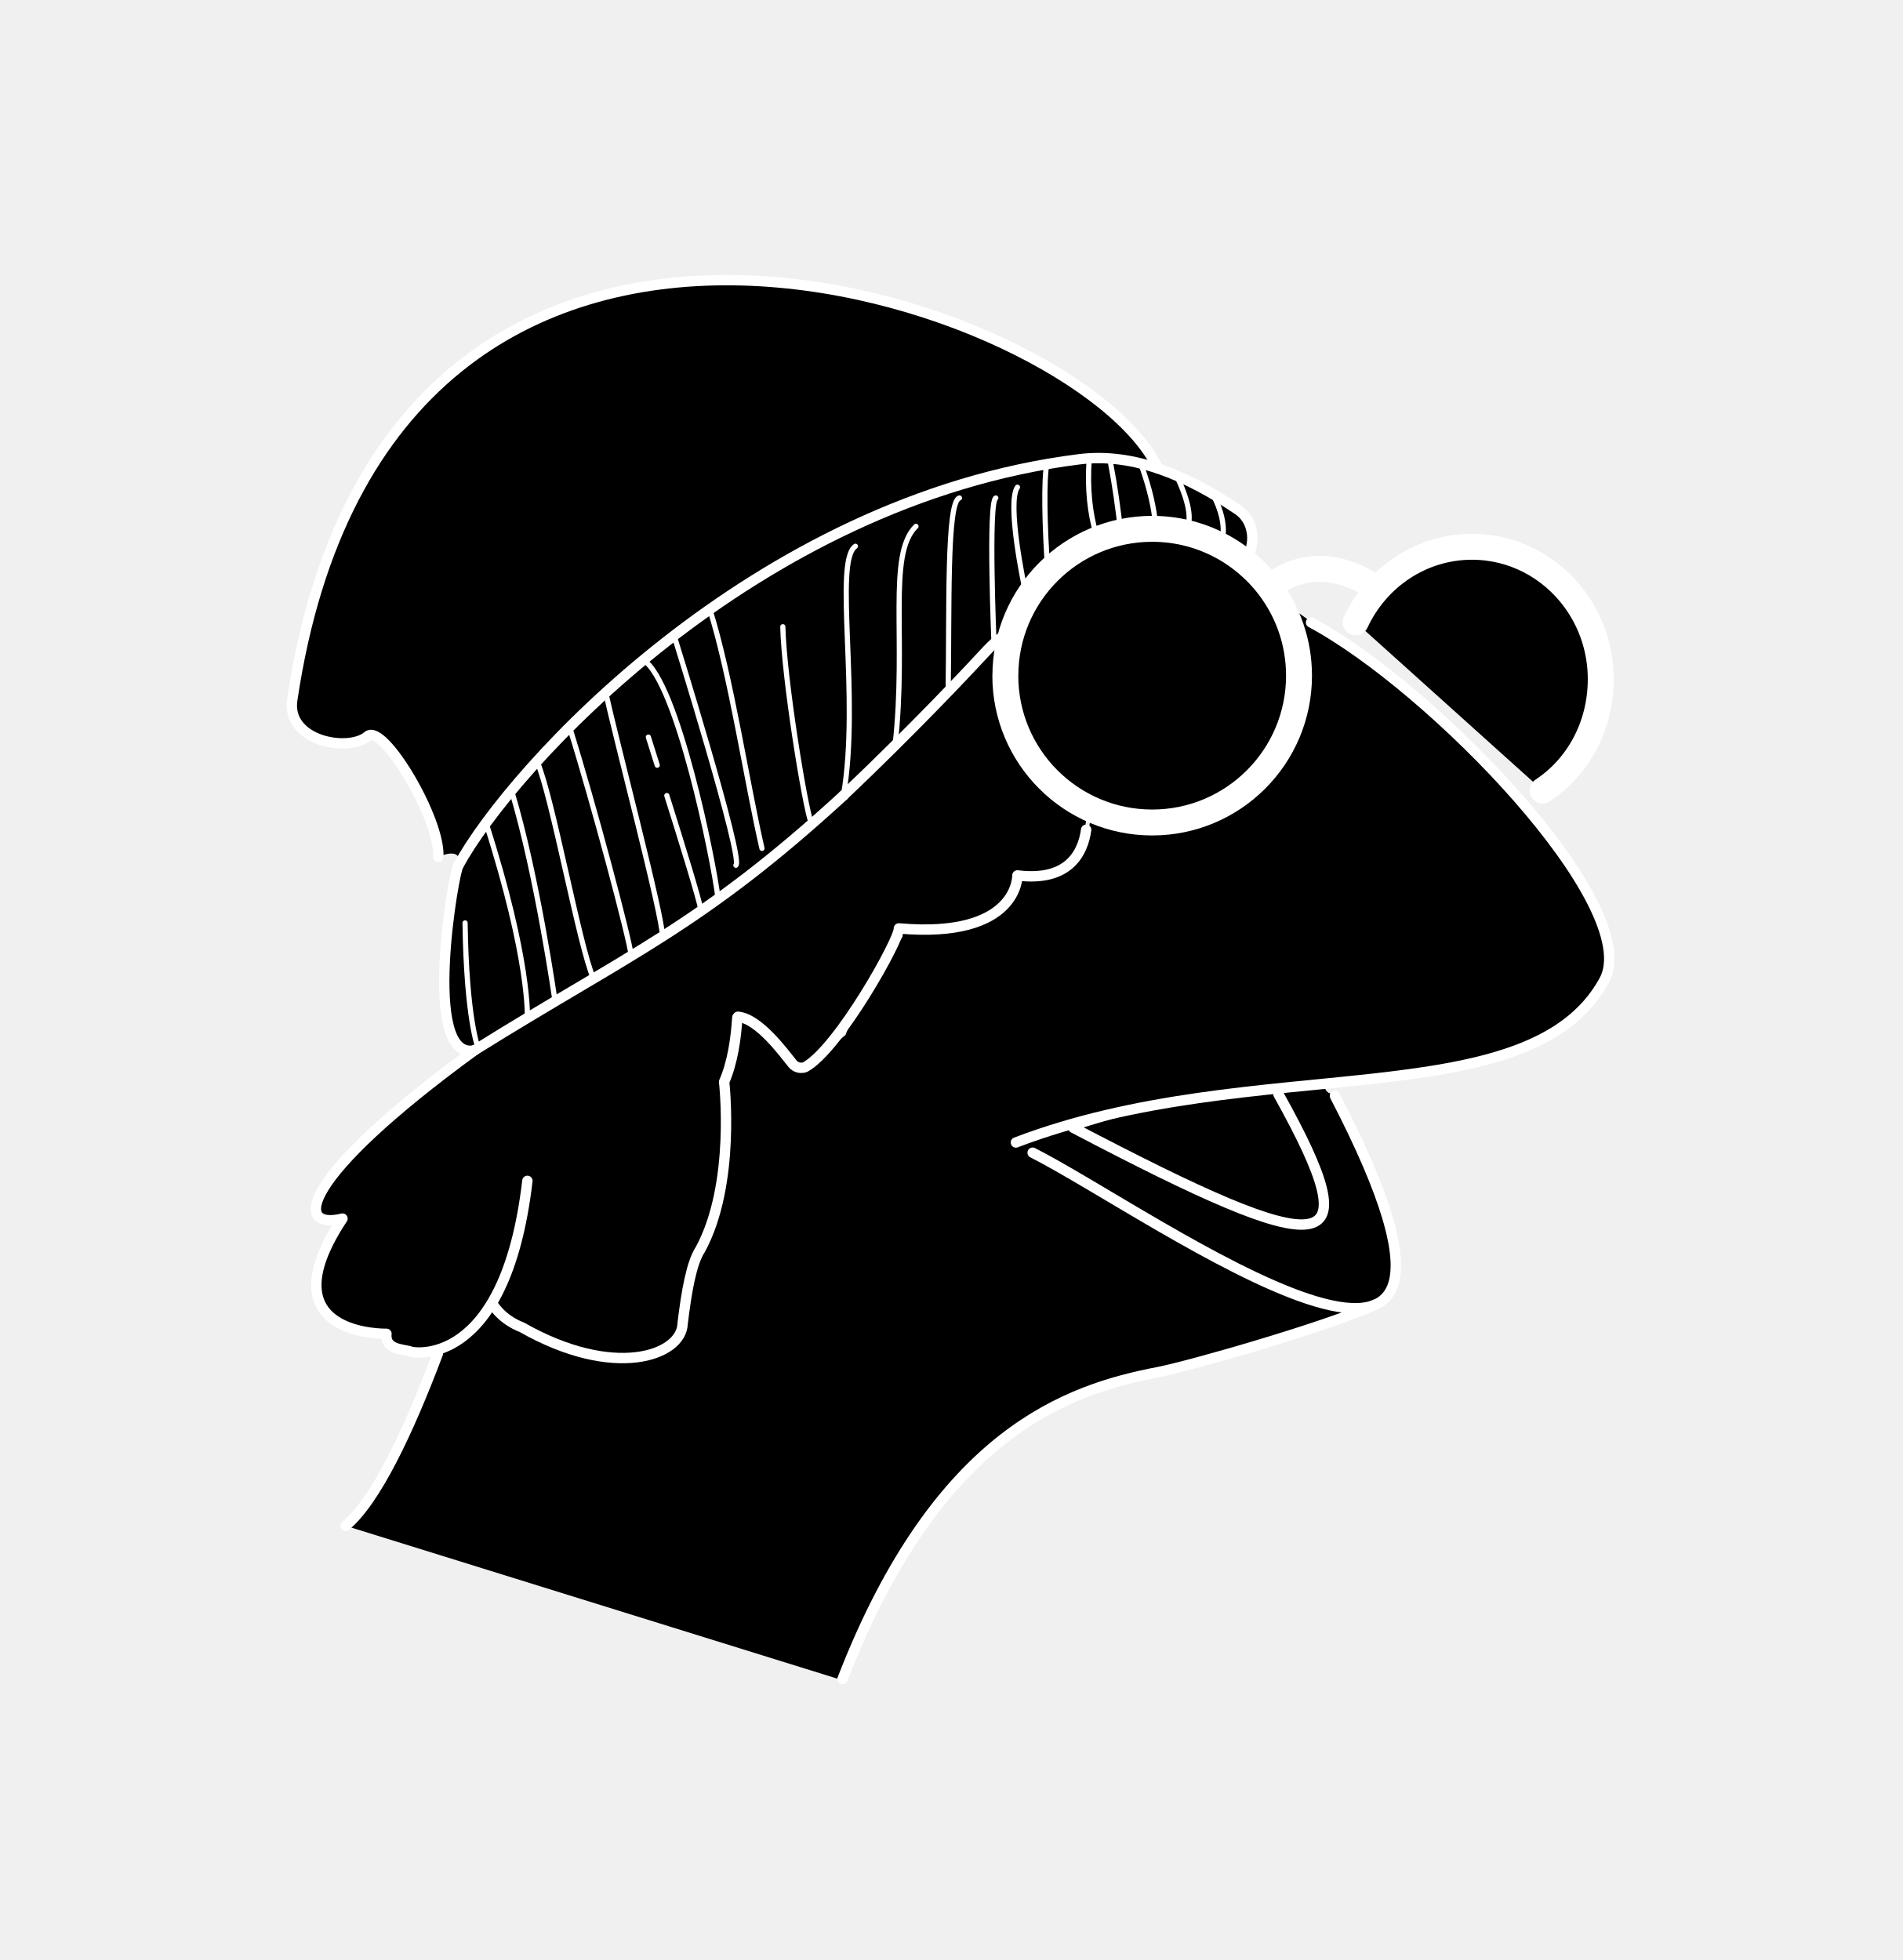
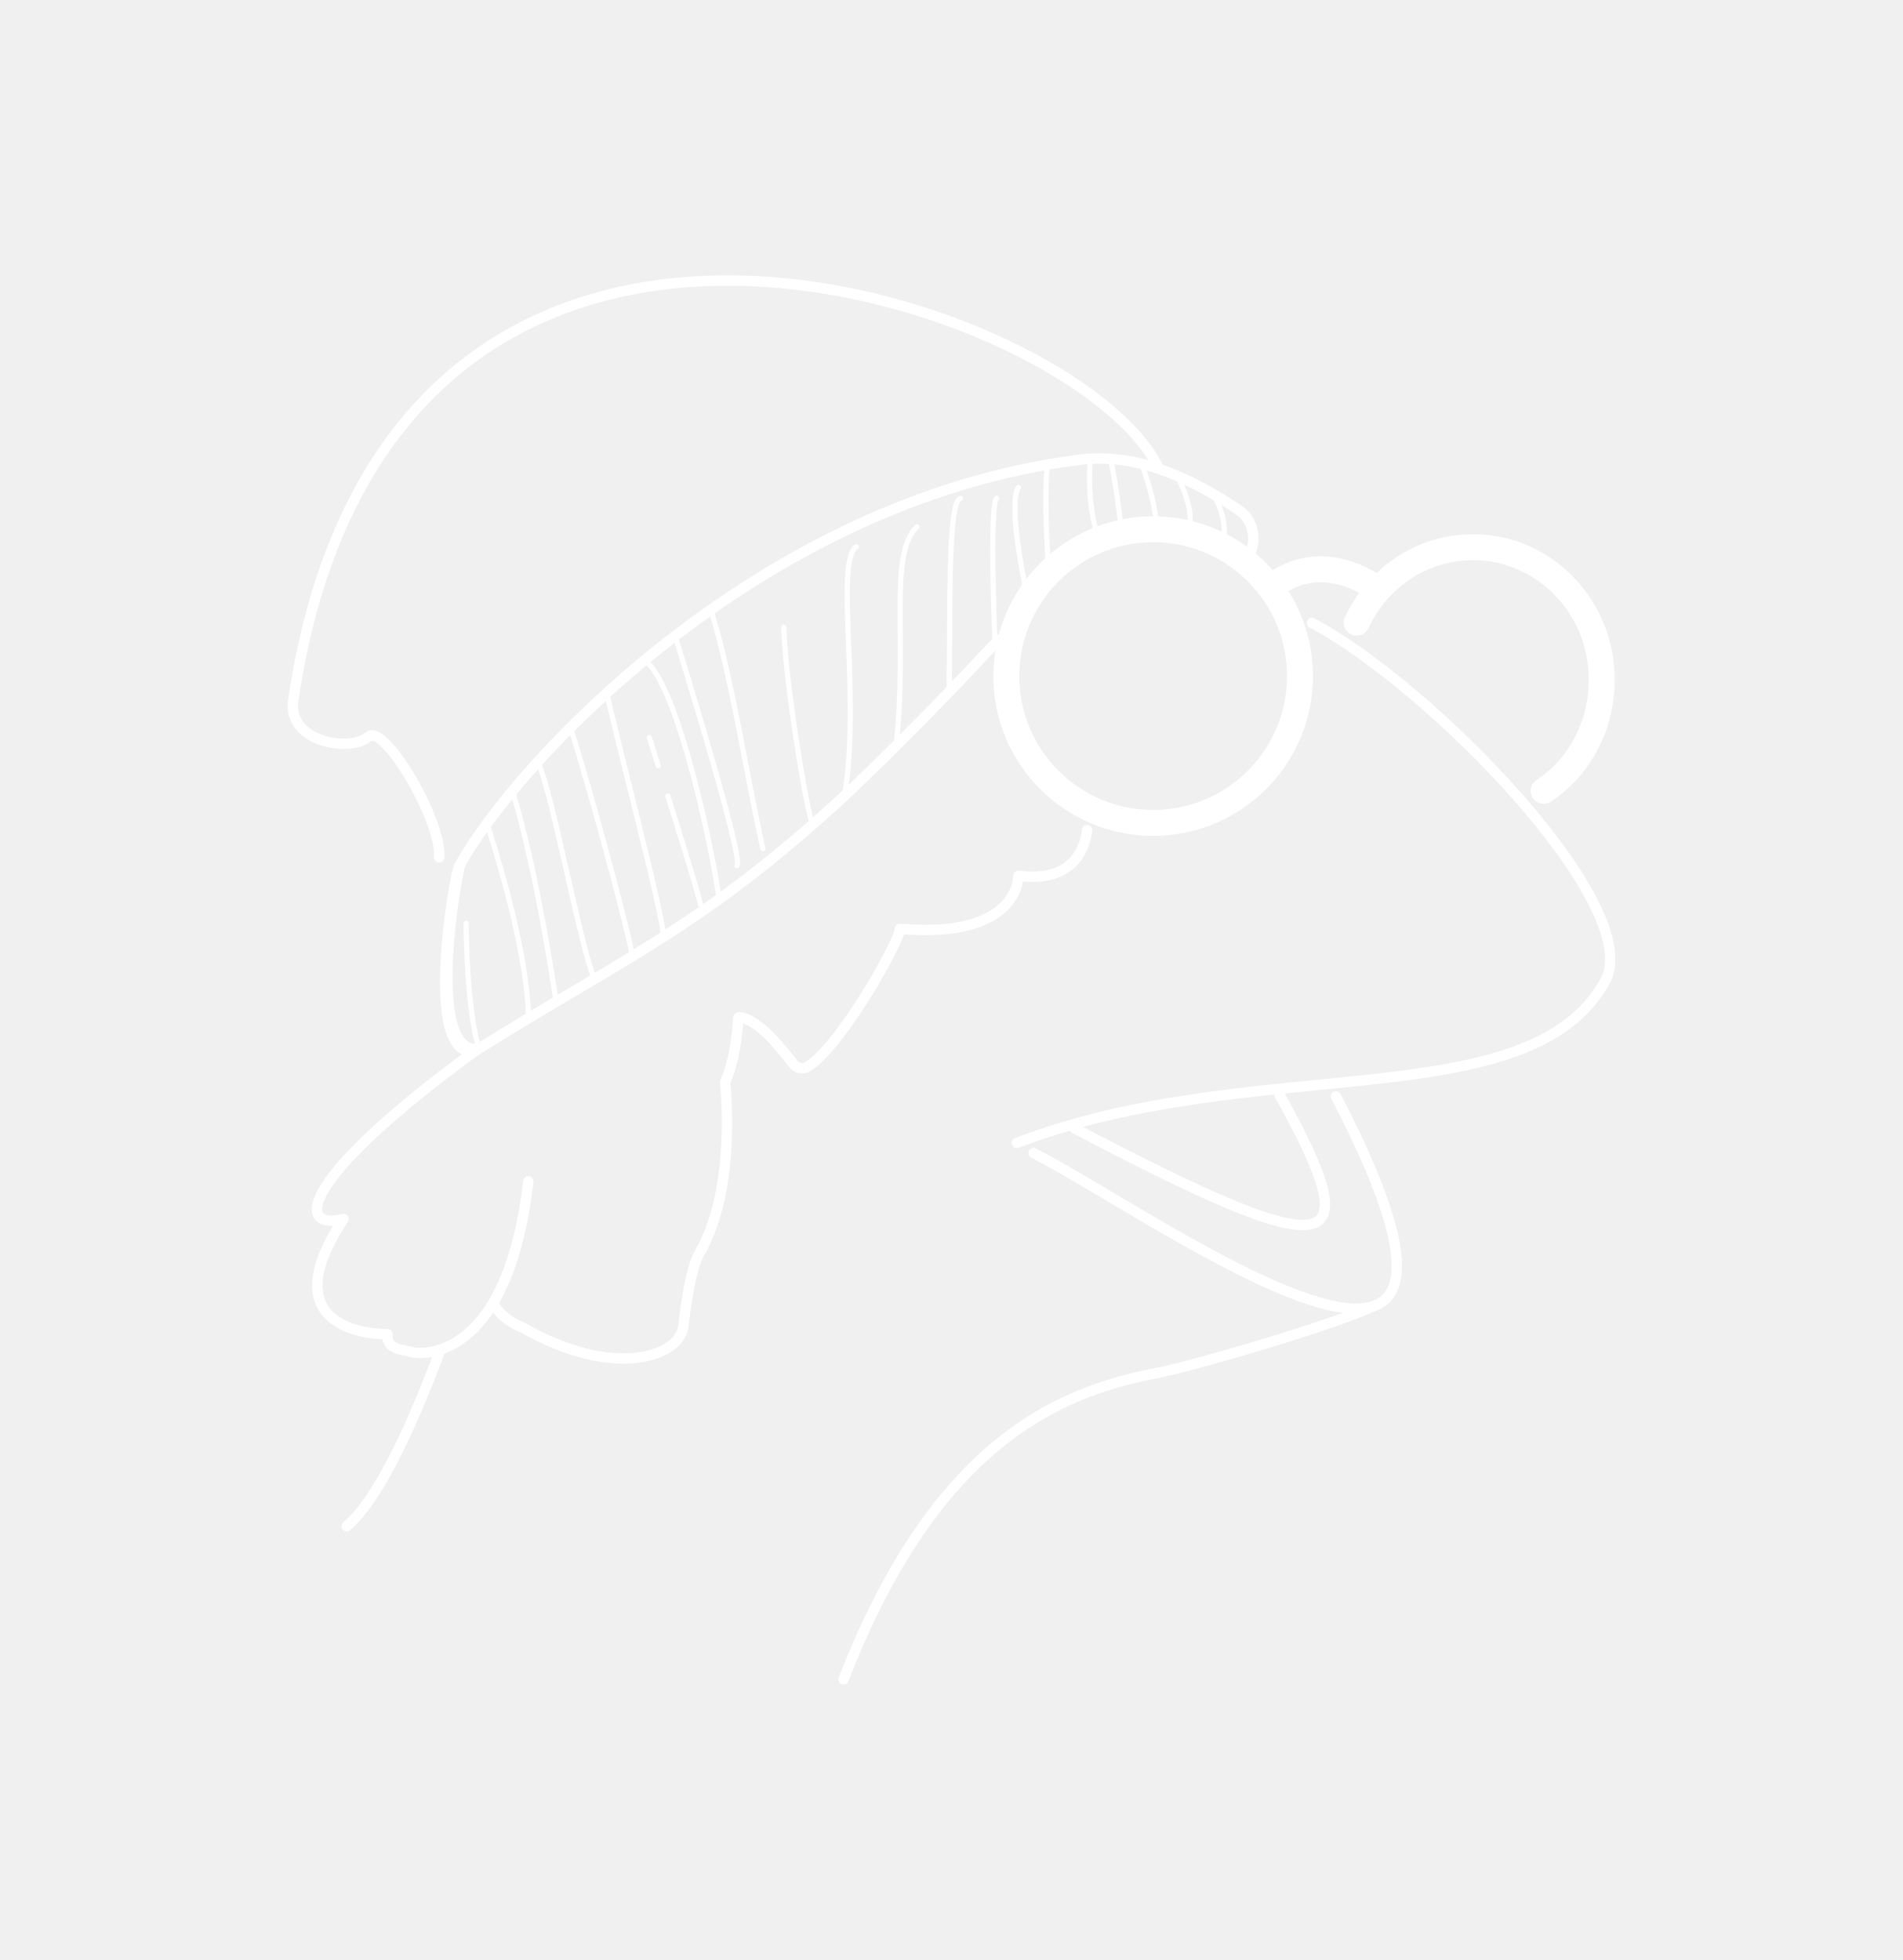
- <svg xmlns="http://www.w3.org/2000/svg" version="1.1" viewBox="0 0 367 378.04">
-   <defs>
-     <style>
-       .st0, .st1, .st2, .st3, .st4, .st5, .st6 {
-         stroke: #fff;
-       }
- 
-       .st0, .st2, .st3, .st5, .st6 {
-         fill: none;
-       }
- 
-       .st0, .st4, .st6 {
-         stroke-miterlimit: 10;
-       }
- 
-       .st1, .st2, .st3, .st5 {
-         stroke-linejoin: round;
-       }
- 
-       .st1, .st2, .st3, .st5, .st6 {
-         stroke-linecap: round;
-       }
- 
-       .st1, .st3 {
-         stroke-width: 5px;
-       }
- 
-       .st2, .st6 {
-         stroke-width: 2px;
-       }
- 
-       .st7 {
-         display: none;
-       }
-     </style>
-   </defs>
-   <g id="Layer_2" class="st7">
+ <svg xmlns="http://www.w3.org/2000/svg" id="Layer_1" version="1.1" viewBox="0 0 367 378.04">
+   <g id="Layer_2" display="none">
    <rect width="367" height="378.04" />
  </g>
-   <g id="Layer_1">
-     <path d="M66.67,294.3s19.71-29.2,17.78-33.99c0,0,7.34-3.09,10.07-8.44l5.72,3.97,7.46,3.54,8.01,2.2,5.43.32,5.9-1.04,4.24-3.91,3.78-15.95,4.88-14.44.26-17.77,2.83-13.13,11.71,10.69,8.32-6.71,2.32-6.03,3.13-4.59,5.57-8.41-.19-1.72h12.48s8.47-4.8,8.47-4.8l2.17-5.88,7.8.22,4.57-5.32,1.57-8.66,16.42,5.73,23.14-19.23-.2-22.82,25,17.57,20.99,21.74,11.83,18.78,2.6,10.42-8.88,11.69-15.03,5.99-31.14,4.67c-.37.93-.07,1.63,1.04,2.05l10.3,20.42,2.31,15.24-3.39,4.92-6.93,2.68-13.14,4.13-13.41,3.91-21.46,5.54-16.28,8.68-11.89,10.15-10.59,15.82-5.3,11.27-4.79,10.18" />
-     <polygon points="209.63 157.02 192.86 135.26 192.86 123.44 158.62 157.02 133.01 177.53 90.95 202.67 65.59 224.1 60.91 231.73 61.53 234.72 64.05 235.35 65.42 235.35 61.19 245.76 62.27 253.44 71.66 257.08 74.52 257.26 74.73 258.73 77.36 260.29 81.49 261.06 86.08 260.32 92.88 254.12 94.94 251.44 100.7 256.67 115.72 261.59 126.21 261.59 131.14 258.45 132.92 246.98 138.45 232.61 140.15 215.18 139.64 208.63 142.19 195.71 146.54 197.92 153.12 205.43 155.88 205.57 160.41 201.79 165.06 194.35 168.86 188.48 172.5 182.21 173.73 178.87 185.63 178.89 193.88 175.22 196.35 168.59 203.19 168.38 208.67 163.94 209.63 157.02" />
-     <path d="M223.31,90.36c-14.82-32.09-148.45-79.65-166.95,44.63-1.19,7.98,10.81,10.16,14.54,7,2.98-2.53,14.08,16.06,13.62,23.28,0,0,4.83-2.23,3.89,1.63" />
-     <path class="st0" d="M163.57,152.56c13.72-13.03,24.43-24.47,27.71-28.02" />
-     <path class="st0" d="M92.41,201.7c29.69-18.55,43.6-23.85,71.17-49.14" />
-     <path class="st0" d="M89.33,166.01c-.82.53-7.28,37.76,3.07,35.69" />
-     <path d="M209.07,87.7c-62.83,7.83-109.74,59.89-119.74,78.31,0,0-10.15,34.77,2.16,36.66l37.78-22.73,25.43-19.22,19.62-18.62,18.24-19.45,8.33-10.31,8.44-7.24,19.66-3.49,11.07,6.74s4.16-5.51-1.28-10c-5.44-4.49-19.76-10.9-24.57-9.99" />
-     <path d="M255.68,209s-.97,1.67,1.64,2.14l7.87,17.75,3.7,11.67-.81,8.54-4.86,3.08-12.19-1.73-26.13-12.94-19.17-11.19-7.65-4.64s1.22-1.05,0-2.13,17.16-4.47,17.16-4.47l28.18-4.7,12.27-1.38h-.01Z" />
-     <path class="st4" d="M207.02,217.54c49.63,26.03,57.21,25,39.28-7.15-13.52-.17-26.38,3.07-39.28,7.15Z" />
-     <path class="st3" d="M264.42,112.83c-3.66-2.31-11.64-5.85-19.63.42" />
-     <path class="st1" d="M297.51,152.46c6.82-4.5,11.2-12.41,11.2-21.47,0-5.78-1.87-11.11-5.02-15.39-4.53-6.16-11.72-10.14-19.81-10.14-9.89,0-18.44,5.95-22.43,14.56" />
-     <path class="st6" d="M199.15,222.33c23.06,11.67,98.88,67.14,58.3-10.95" />
-     <path class="st6" d="M246.56,211.06c17.92,32.15,10.09,32.51-39.54,6.48" />
-     <path class="st6" d="M265.19,251.64c-8.93,4.15-35.6,11.81-41.88,13.02-17.15,3.31-42.33,11.46-60.82,59.18" />
-     <path class="st2" d="M252.84,120.06c23.19,12.39,64.37,54.76,56.53,69.07-14.53,26.52-67.52,13.67-113.45,31.23" />
-     <path class="st1" d="M193.88,130.32c0,15.64,12.68,28.32,28.32,28.32s28.32-12.68,28.32-28.32c0-6.41-2.13-12.33-5.72-17.07-5.17-6.83-13.37-11.25-22.59-11.25-15.64,0-28.32,12.68-28.32,28.32h-.01Z" />
-     <path class="st2" d="M162.66,153.44c13.72-13.03,24.43-24.47,27.71-28.02.99-1.07,2.07-2.04,3.29-2.83" />
-     <path class="st2" d="M88.42,166.89c10-18.42,56.91-70.48,119.74-78.31,10.56-1.32,21,3.27,30.61,9.76,2.91,1.97,3.52,6.05,1.79,9.11l-.51.9" />
-     <path class="st2" d="M84.45,261.06c-5.69,15.1-11.96,28.33-17.78,33.24" />
-     <path class="st2" d="M84.45,261.06" />
-     <path class="st2" d="M103.56,198.6" />
-     <path class="st5" d="M220.24,90.09c1.49,4.2,2.29,7.79,2.6,10.93" />
-     <path class="st5" d="M214.2,89.44c.81,4.18,1.42,8.64,1.94,13.22" />
-     <path class="st5" d="M210.06,88.39c-.42,6.1.19,10.69,1.3,14.55" />
-     <path class="st5" d="M201.89,89.51c-.61,2.77-.46,12.02.2,20.88" />
-     <path class="st5" d="M197.57,113.24s-3.47-16.22-1.35-19.27" />
-     <path class="st5" d="M191.7,124.11s-1.15-27.33.34-28.06" />
-     <path class="st5" d="M185.03,96.05c-2.5.65-1.91,21.8-2.18,37.33" />
-     <path class="st5" d="M176.65,101.52c-5.58,5.43-1.75,21.74-4.03,42.25" />
-     <path class="st5" d="M235.35,105.24s1.94-3.38-1.32-9.69" />
-     <path class="st5" d="M136.89,117.53c4.06,12.8,7.23,33.92,10.06,46.1" />
-     <path class="st5" d="M156.43,158.73c-1.23-3.32-5.23-27.83-5.46-37.85" />
-     <path class="st5" d="M162.66,153.44c3.24-18.9-1.95-45.15,2.31-48.08" />
-     <path class="st2" d="M223.31,90.36c-14.82-32.09-148.45-79.65-166.95,44.63-1.19,7.98,10.81,10.16,14.54,7,2.98-2.53,14.08,16.06,13.62,23.28" />
-     <path class="st5" d="M130,122.59s13.44,43.06,11.92,44.3" />
-     <path class="st5" d="M124.09,127.3c6.46,4.16,13.47,38.24,14.4,46.05" />
-     <path class="st5" d="M92.21,202.14s-2.25-5.48-2.52-24.13" />
-     <path class="st5" d="M101.7,196.33s.58-10.98-7.97-37.6" />
-     <path class="st5" d="M107.05,193.14s-3.44-24.31-8.4-40.67" />
-     <path class="st5" d="M114.45,188.75c-2.76-6.28-7.92-35.16-10.89-41.92" />
-     <path class="st5" d="M121.74,184.37c-.33-3.25-7.3-29.46-11.9-44.12" />
-     <path class="st5" d="M127.76,180.61c.11-3.63-9.09-38.42-10.84-46.61" />
-     <path class="st5" d="M126.75,147.59c-.59-1.87-1.17-3.7-1.71-5.42" />
-     <path class="st5" d="M135.22,175.66c-.51-2.63-3.52-12.37-6.62-22.21" />
-     <path class="st2" d="M209.47,160.04c-.59,4.31-3.23,10.07-13.26,8.81,0,0,.31,12.26-22.86,10.22.28,1.86-11.61,23.26-18.09,26.76-.88.32-1.86.04-2.44-.69-1.71-2.12-6.5-8.69-10.51-9.03" />
-     <path class="st2" d="M142.19,196.3c-.24,3.87-.89,8.63-2.54,12.36,0,0,2.3,19.71-4.6,32.35-1.67,2.52-2.65,7.95-3.41,14.35-.23,6.11-13.16,10.81-31.02.63,0,0-3.65-1.23-5.67-4.55" />
-     <path class="st2" d="M91.49,202.59c29.69-18.55,43.6-23.85,71.17-49.14" />
-     <path class="st2" d="M91.49,202.59c-10.36,2.07-3.89-35.16-3.07-35.69" />
-     <path class="st2" d="M101.71,227.76c-4.31,36.77-22.32,33-22.32,33-1.38-.58-5.2-.29-4.86-3.5,0,0-23.57.59-8.48-22.22-9.41,2.3-8.51-7.66,25.46-32.46" />
-     <path class="st5" d="M226.88,91.72s3.54,6.83,2.12,9.89" />
+   <g id="Layer_11" data-name="Layer_1">
+     <path d="M163.76,152.64c13.72-13.03,24.43-24.47,27.71-28.02" fill="none" stroke="#fff" stroke-miterlimit="10" />
+     <path d="M92.6,201.78c29.69-18.55,43.6-23.85,71.17-49.14" fill="none" stroke="#fff" stroke-miterlimit="10" />
+     <path d="M89.52,166.09c-.82.53-7.28,37.76,3.07,35.69" fill="none" stroke="#fff" stroke-miterlimit="10" />
+     <path d="M264.61,112.91c-3.66-2.31-11.64-5.85-19.63.42" fill="none" stroke="#fff" stroke-linecap="round" stroke-linejoin="round" stroke-width="5" />
+     <path d="M297.7,152.54c6.82-4.5,11.2-12.41,11.2-21.47,0-5.78-1.87-11.11-5.02-15.39-4.53-6.16-11.72-10.14-19.81-10.14-9.89,0-18.44,5.95-22.43,14.56" fill="none" stroke="#fff" stroke-linecap="round" stroke-linejoin="round" stroke-width="5" />
+     <path d="M199.34,222.41c23.06,11.67,98.88,67.14,58.3-10.95" fill="none" stroke="#fff" stroke-linecap="round" stroke-miterlimit="10" stroke-width="2" />
+     <path d="M246.75,211.14c17.92,32.15,10.09,32.51-39.54,6.48" fill="none" stroke="#fff" stroke-linecap="round" stroke-miterlimit="10" stroke-width="2" />
+     <path d="M265.38,251.72c-8.93,4.15-35.6,11.81-41.88,13.02-17.15,3.31-42.33,11.46-60.82,59.18" fill="none" stroke="#fff" stroke-linecap="round" stroke-miterlimit="10" stroke-width="2" />
+     <path d="M253.03,120.14c23.19,12.39,64.37,54.76,56.53,69.07-14.53,26.52-67.52,13.67-113.45,31.23" fill="none" stroke="#fff" stroke-linecap="round" stroke-linejoin="round" stroke-width="2" />
+     <path d="M194.07,130.4c0,15.64,12.68,28.32,28.32,28.32s28.32-12.68,28.32-28.32c0-6.41-2.13-12.33-5.72-17.07-5.17-6.83-13.37-11.25-22.59-11.25-15.64,0-28.32,12.68-28.32,28.32h-.01Z" fill="none" stroke="#fff" stroke-linecap="round" stroke-linejoin="round" stroke-width="5" />
+     <path d="M162.85,153.52c13.72-13.03,24.43-24.47,27.71-28.02.99-1.07,2.07-2.04,3.29-2.83" fill="none" stroke="#fff" stroke-linecap="round" stroke-linejoin="round" stroke-width="2" />
+     <path d="M88.61,166.97c10-18.42,56.91-70.48,119.74-78.31,10.56-1.32,21,3.27,30.61,9.76,2.91,1.97,3.52,6.05,1.79,9.11l-.51.9" fill="none" stroke="#fff" stroke-linecap="round" stroke-linejoin="round" stroke-width="2" />
+     <path d="M84.64,261.14c-5.69,15.1-11.96,28.33-17.78,33.24" fill="none" stroke="#fff" stroke-linecap="round" stroke-linejoin="round" stroke-width="2" />
+     <path d="M84.64,261.14" fill="none" stroke="#fff" stroke-linecap="round" stroke-linejoin="round" stroke-width="2" />
+     <path d="M103.75,198.68" fill="none" stroke="#fff" stroke-linecap="round" stroke-linejoin="round" stroke-width="2" />
+     <path d="M220.43,90.17c1.49,4.2,2.29,7.79,2.6,10.93" fill="none" stroke="#fff" stroke-linecap="round" stroke-linejoin="round" />
+     <path d="M214.39,89.52c.81,4.18,1.42,8.64,1.94,13.22" fill="none" stroke="#fff" stroke-linecap="round" stroke-linejoin="round" />
+     <path d="M210.25,88.47c-.42,6.1.19,10.69,1.3,14.55" fill="none" stroke="#fff" stroke-linecap="round" stroke-linejoin="round" />
+     <path d="M202.08,89.59c-.61,2.77-.46,12.02.2,20.88" fill="none" stroke="#fff" stroke-linecap="round" stroke-linejoin="round" />
+     <path d="M197.76,113.32s-3.47-16.22-1.35-19.27" fill="none" stroke="#fff" stroke-linecap="round" stroke-linejoin="round" />
+     <path d="M191.89,124.19s-1.15-27.33.34-28.06" fill="none" stroke="#fff" stroke-linecap="round" stroke-linejoin="round" />
+     <path d="M185.22,96.13c-2.5.65-1.91,21.8-2.18,37.33" fill="none" stroke="#fff" stroke-linecap="round" stroke-linejoin="round" />
+     <path d="M176.84,101.6c-5.58,5.43-1.75,21.74-4.03,42.25" fill="none" stroke="#fff" stroke-linecap="round" stroke-linejoin="round" />
+     <path d="M235.54,105.32s1.94-3.38-1.32-9.69" fill="none" stroke="#fff" stroke-linecap="round" stroke-linejoin="round" />
+     <path d="M137.08,117.61c4.06,12.8,7.23,33.92,10.06,46.1" fill="none" stroke="#fff" stroke-linecap="round" stroke-linejoin="round" />
+     <path d="M156.62,158.81c-1.23-3.32-5.23-27.83-5.46-37.85" fill="none" stroke="#fff" stroke-linecap="round" stroke-linejoin="round" />
+     <path d="M162.85,153.52c3.24-18.9-1.95-45.15,2.31-48.08" fill="none" stroke="#fff" stroke-linecap="round" stroke-linejoin="round" />
+     <path d="M223.5,90.44c-14.82-32.09-148.45-79.65-166.95,44.63-1.19,7.98,10.81,10.16,14.54,7,2.98-2.53,14.08,16.06,13.62,23.28" fill="none" stroke="#fff" stroke-linecap="round" stroke-linejoin="round" stroke-width="2" />
+     <path d="M130.19,122.67s13.44,43.06,11.92,44.3" fill="none" stroke="#fff" stroke-linecap="round" stroke-linejoin="round" />
+     <path d="M124.28,127.38c6.46,4.16,13.47,38.24,14.4,46.05" fill="none" stroke="#fff" stroke-linecap="round" stroke-linejoin="round" />
+     <path d="M92.4,202.22s-2.25-5.48-2.52-24.13" fill="none" stroke="#fff" stroke-linecap="round" stroke-linejoin="round" />
+     <path d="M101.89,196.41s.58-10.98-7.97-37.6" fill="none" stroke="#fff" stroke-linecap="round" stroke-linejoin="round" />
+     <path d="M107.24,193.22s-3.44-24.31-8.4-40.67" fill="none" stroke="#fff" stroke-linecap="round" stroke-linejoin="round" />
+     <path d="M114.64,188.83c-2.76-6.28-7.92-35.16-10.89-41.92" fill="none" stroke="#fff" stroke-linecap="round" stroke-linejoin="round" />
+     <path d="M121.93,184.45c-.33-3.25-7.3-29.46-11.9-44.12" fill="none" stroke="#fff" stroke-linecap="round" stroke-linejoin="round" />
+     <path d="M127.95,180.69c.11-3.63-9.09-38.42-10.84-46.61" fill="none" stroke="#fff" stroke-linecap="round" stroke-linejoin="round" />
+     <path d="M126.94,147.67c-.59-1.87-1.17-3.7-1.71-5.42" fill="none" stroke="#fff" stroke-linecap="round" stroke-linejoin="round" />
+     <path d="M135.41,175.74c-.51-2.63-3.52-12.37-6.62-22.21" fill="none" stroke="#fff" stroke-linecap="round" stroke-linejoin="round" />
+     <path d="M209.66,160.12c-.59,4.31-3.23,10.07-13.26,8.81,0,0,.31,12.26-22.86,10.22.28,1.86-11.61,23.26-18.09,26.76-.88.32-1.86.04-2.44-.69-1.71-2.12-6.5-8.69-10.51-9.03" fill="none" stroke="#fff" stroke-linecap="round" stroke-linejoin="round" stroke-width="2" />
+     <path d="M142.38,196.38c-.24,3.87-.89,8.63-2.54,12.36,0,0,2.3,19.71-4.6,32.35-1.67,2.52-2.65,7.95-3.41,14.35-.23,6.11-13.16,10.81-31.02.63,0,0-3.65-1.23-5.67-4.55" fill="none" stroke="#fff" stroke-linecap="round" stroke-linejoin="round" stroke-width="2" />
+     <path d="M91.68,202.67c29.69-18.55,43.6-23.85,71.17-49.14" fill="none" stroke="#fff" stroke-linecap="round" stroke-linejoin="round" stroke-width="2" />
+     <path d="M91.68,202.67c-10.36,2.07-3.89-35.16-3.07-35.69" fill="none" stroke="#fff" stroke-linecap="round" stroke-linejoin="round" stroke-width="2" />
+     <path d="M101.9,227.84c-4.31,36.77-22.32,33-22.32,33-1.38-.58-5.2-.29-4.86-3.5,0,0-23.57.59-8.48-22.22-9.41,2.3-8.51-7.66,25.46-32.46" fill="none" stroke="#fff" stroke-linecap="round" stroke-linejoin="round" stroke-width="2" />
+     <path d="M227.07,91.8s3.54,6.83,2.12,9.89" fill="none" stroke="#fff" stroke-linecap="round" stroke-linejoin="round" />
  </g>
</svg>
